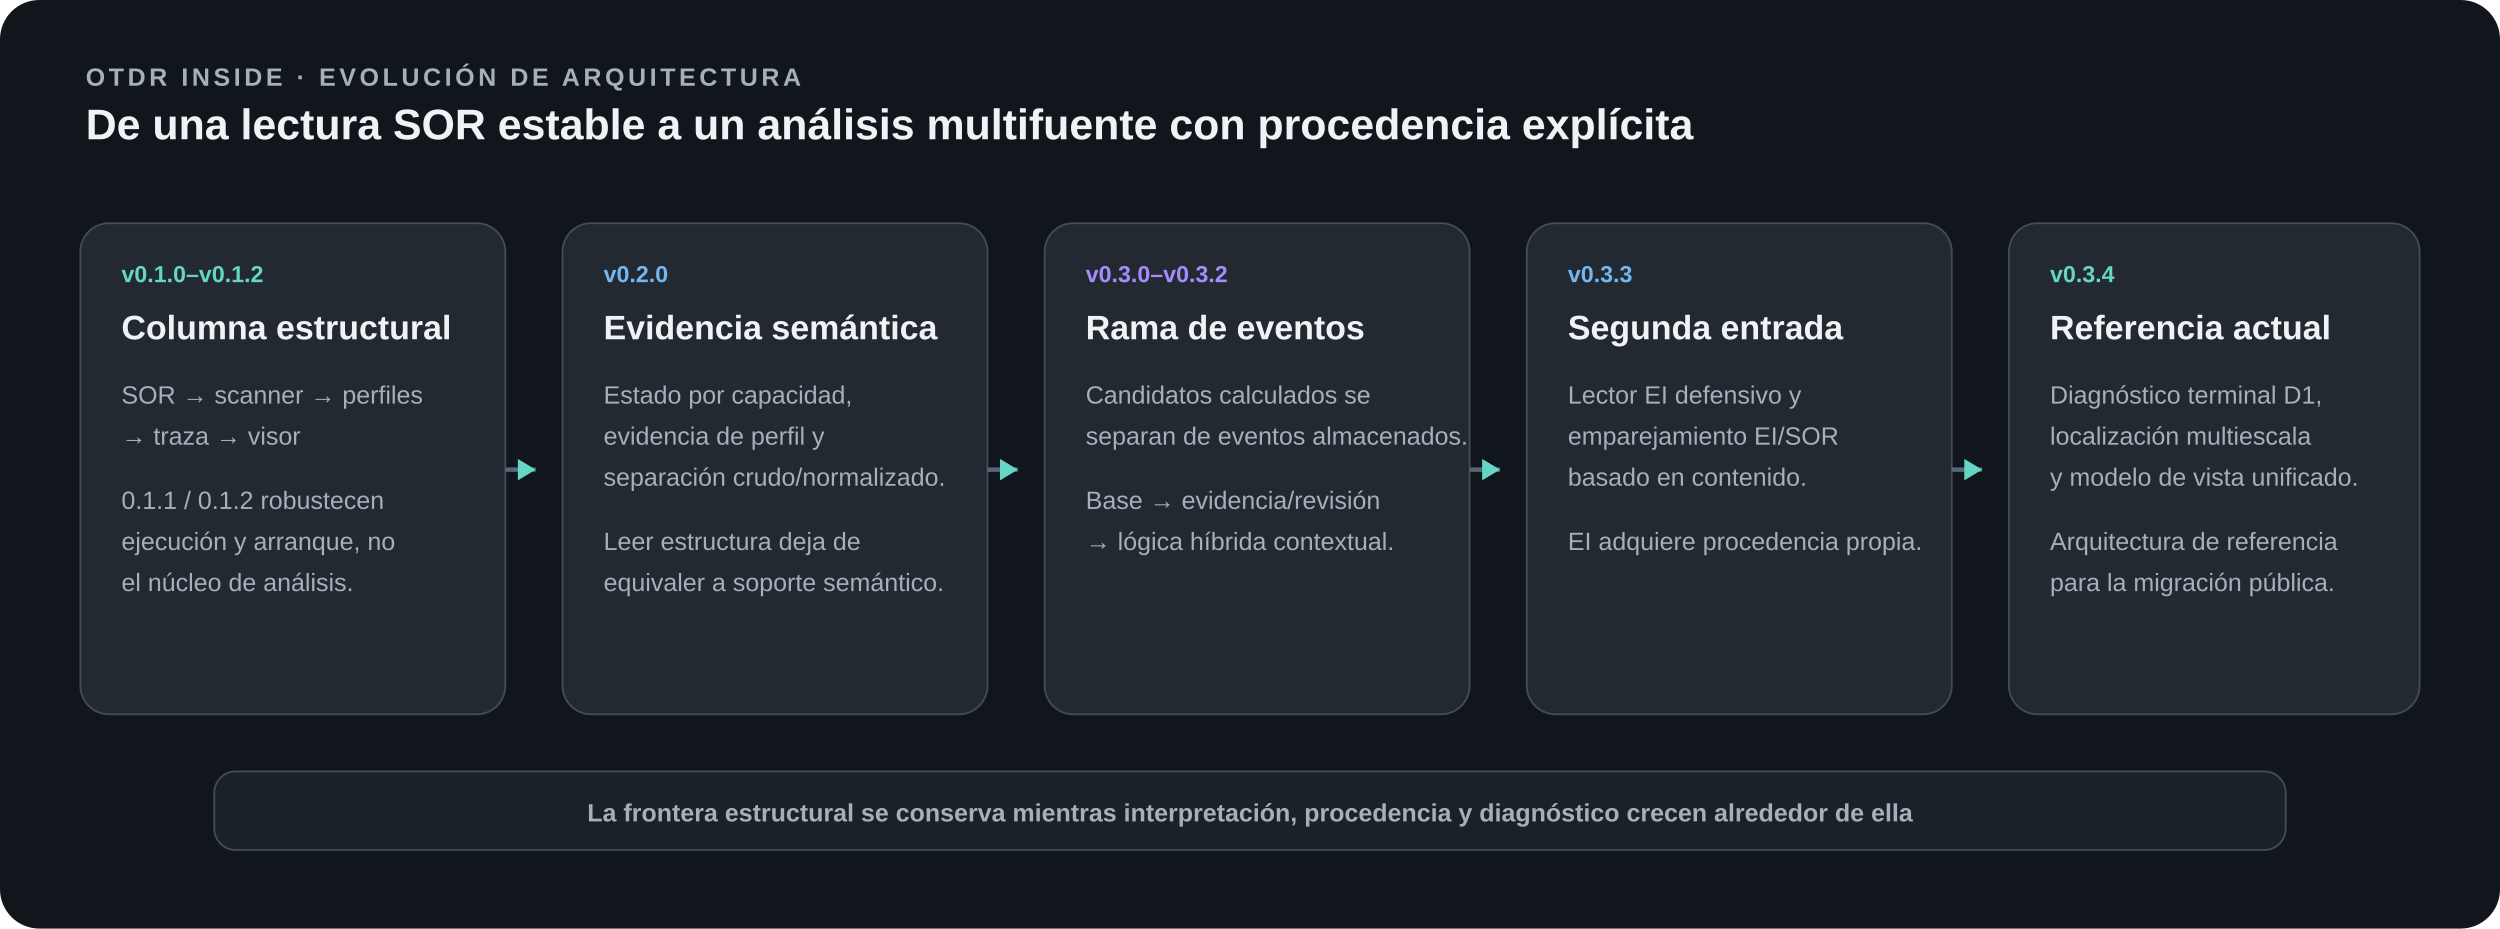
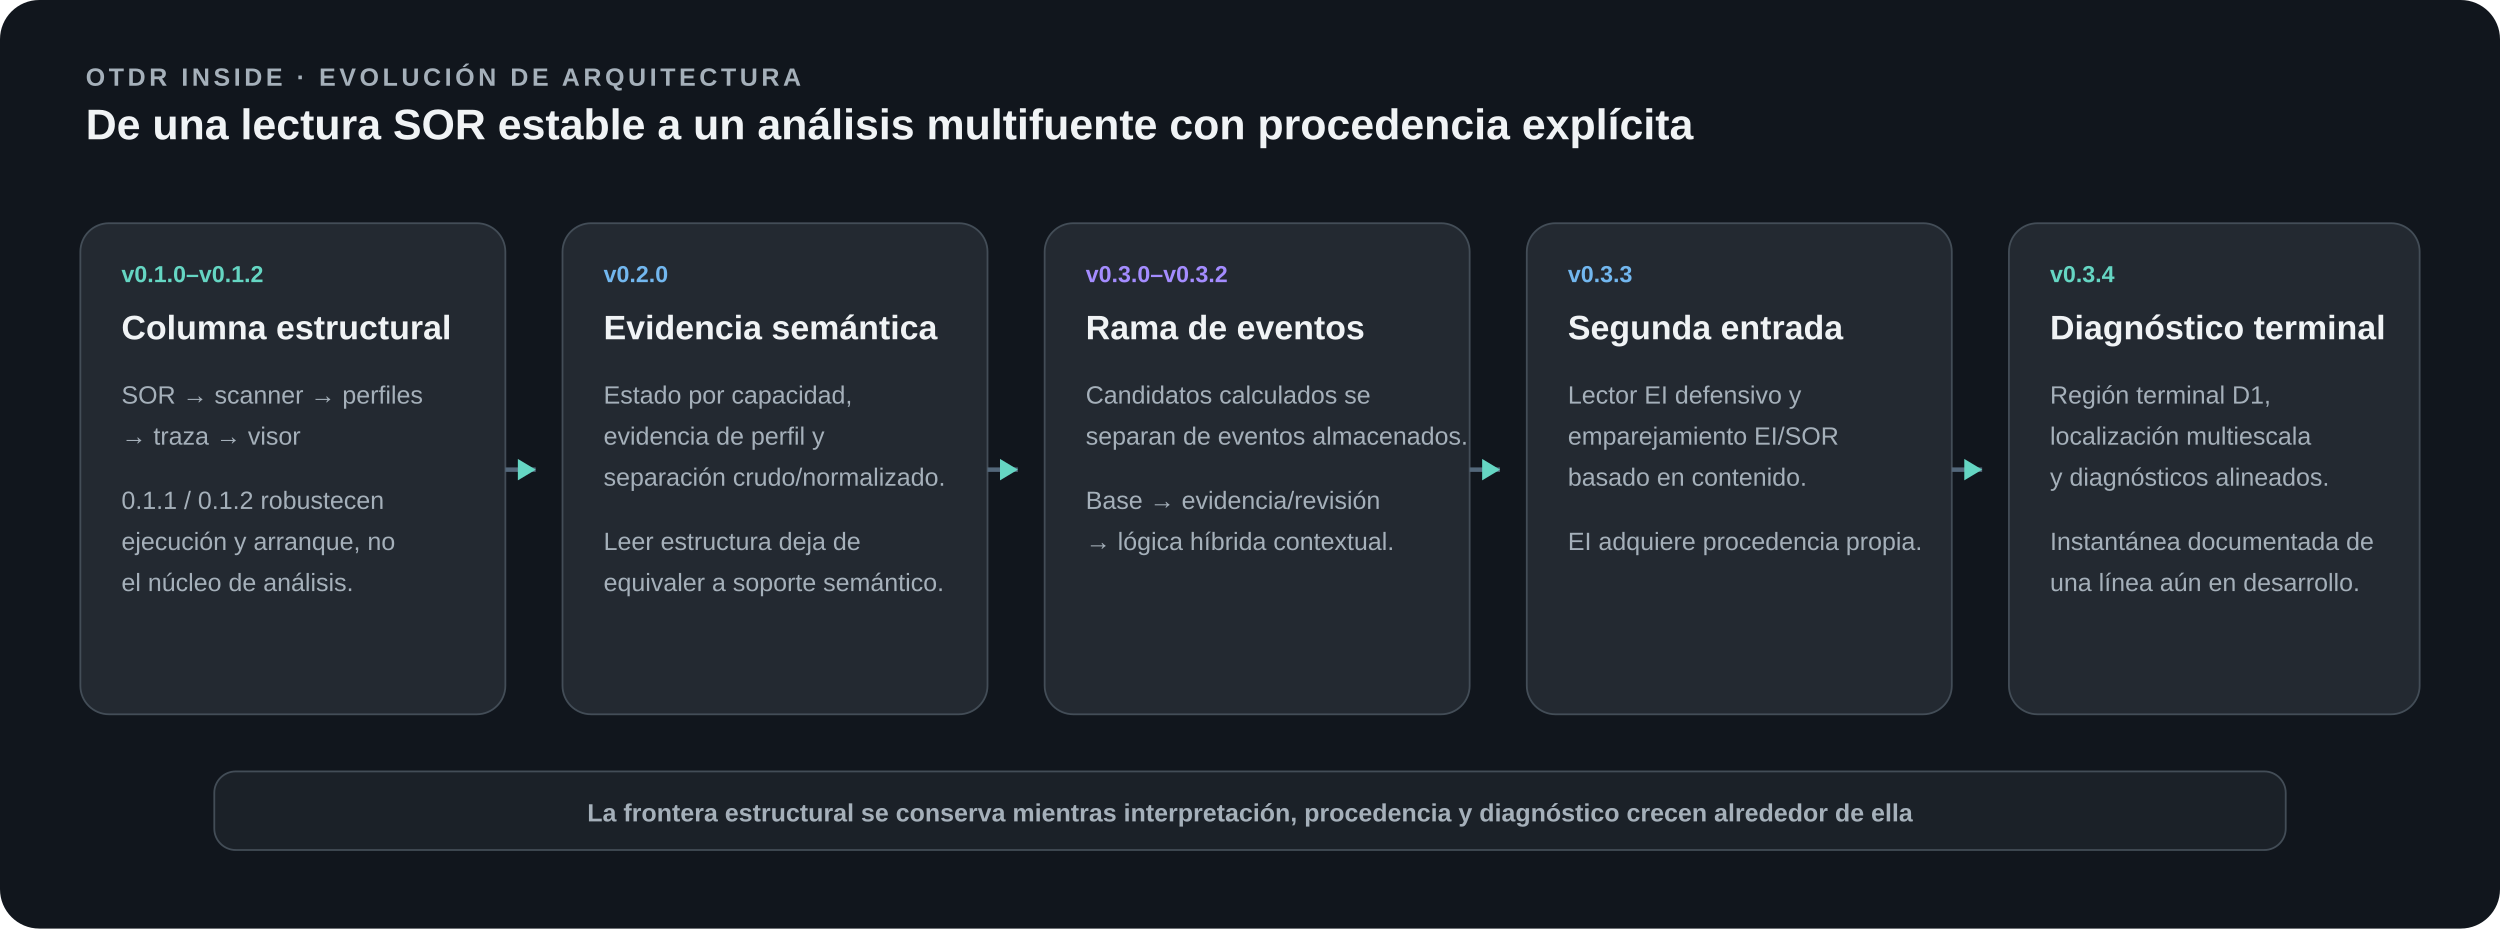
<svg xmlns="http://www.w3.org/2000/svg" width="1400" height="520" viewBox="0 0 1400 520">
  <rect width="1400" height="520" rx="22" fill="#11161d" />
  <g font-family="Segoe UI,Arial,sans-serif">
    <text x="48" y="48" fill="#a5b0ba" font-size="14" font-weight="700" letter-spacing="2">OTDR INSIDE · EVOLUCIÓN DE ARQUITECTURA</text>
    <text x="48" y="78" fill="#f0f3f5" font-size="24" font-weight="700">De una lectura SOR estable a un análisis multifuente con procedencia explícita</text>
    <g stroke="#434d57" fill="#232931">
      <rect x="45" y="125" width="238" height="275" rx="16" />
      <rect x="315" y="125" width="238" height="275" rx="16" />
      <rect x="585" y="125" width="238" height="275" rx="16" />
      <rect x="855" y="125" width="238" height="275" rx="16" />
      <rect x="1125" y="125" width="230" height="275" rx="16" />
    </g>
    <g font-size="13" font-weight="700">
      <text x="68" y="158" fill="#65d6c3">v0.1.0–v0.1.2</text>
      <text x="338" y="158" fill="#72b7ef">v0.2.0</text>
      <text x="608" y="158" fill="#a48cff">v0.3.0–v0.3.2</text>
      <text x="878" y="158" fill="#72b7ef">v0.3.3</text>
      <text x="1148" y="158" fill="#65d6c3">v0.3.4</text>
    </g>
    <g fill="#f0f3f5" font-size="19" font-weight="700">
      <text x="68" y="190">Columna estructural</text>
      <text x="338" y="190">Evidencia semántica</text>
      <text x="608" y="190">Rama de eventos</text>
      <text x="878" y="190">Segunda entrada</text>
-       <text x="1148" y="190">Referencia actual</text>
+       <text x="1148" y="190">Diagnóstico terminal</text>
    </g>
    <g fill="#a5b0ba" font-size="14">
      <text x="68" y="226">SOR → scanner → perfiles</text>
      <text x="68" y="249">→ traza → visor</text>
      <text x="68" y="285">0.1.1 / 0.1.2 robustecen</text>
      <text x="68" y="308">ejecución y arranque, no</text>
      <text x="68" y="331">el núcleo de análisis.</text>
      <text x="338" y="226">Estado por capacidad,</text>
      <text x="338" y="249">evidencia de perfil y</text>
      <text x="338" y="272">separación crudo/normalizado.</text>
      <text x="338" y="308">Leer estructura deja de</text>
      <text x="338" y="331">equivaler a soporte semántico.</text>
      <text x="608" y="226">Candidatos calculados se</text>
      <text x="608" y="249">separan de eventos almacenados.</text>
      <text x="608" y="285">Base → evidencia/revisión</text>
      <text x="608" y="308">→ lógica híbrida contextual.</text>
      <text x="878" y="226">Lector EI defensivo y</text>
      <text x="878" y="249">emparejamiento EI/SOR</text>
      <text x="878" y="272">basado en contenido.</text>
      <text x="878" y="308">EI adquiere procedencia propia.</text>
-       <text x="1148" y="226">Diagnóstico terminal D1,</text>
+       <text x="1148" y="226">Región terminal D1,</text>
      <text x="1148" y="249">localización multiescala</text>
-       <text x="1148" y="272">y modelo de vista unificado.</text>
-       <text x="1148" y="308">Arquitectura de referencia</text>
-       <text x="1148" y="331">para la migración pública.</text>
+       <text x="1148" y="272">y diagnósticos alineados.</text>
+       <text x="1148" y="308">Instantánea documentada de</text>
+       <text x="1148" y="331">una línea aún en desarrollo.</text>
    </g>
    <g stroke="#53677a" stroke-width="2.5" fill="none">
      <path d="M283 263H300M553 263H570M823 263H840M1093 263H1110" />
    </g>
    <g fill="#65d6c3">
      <path d="M300 263l-10-6v12zM570 263l-10-6v12zM840 263l-10-6v12zM1110 263l-10-6v12z" />
    </g>
    <rect x="120" y="432" width="1160" height="44" rx="12" fill="#1b2128" stroke="#434d57" />
    <text x="700" y="460" text-anchor="middle" fill="#a5b0ba" font-size="14" font-weight="600">La frontera estructural se conserva mientras interpretación, procedencia y diagnóstico crecen alrededor de ella</text>
  </g>
</svg>
